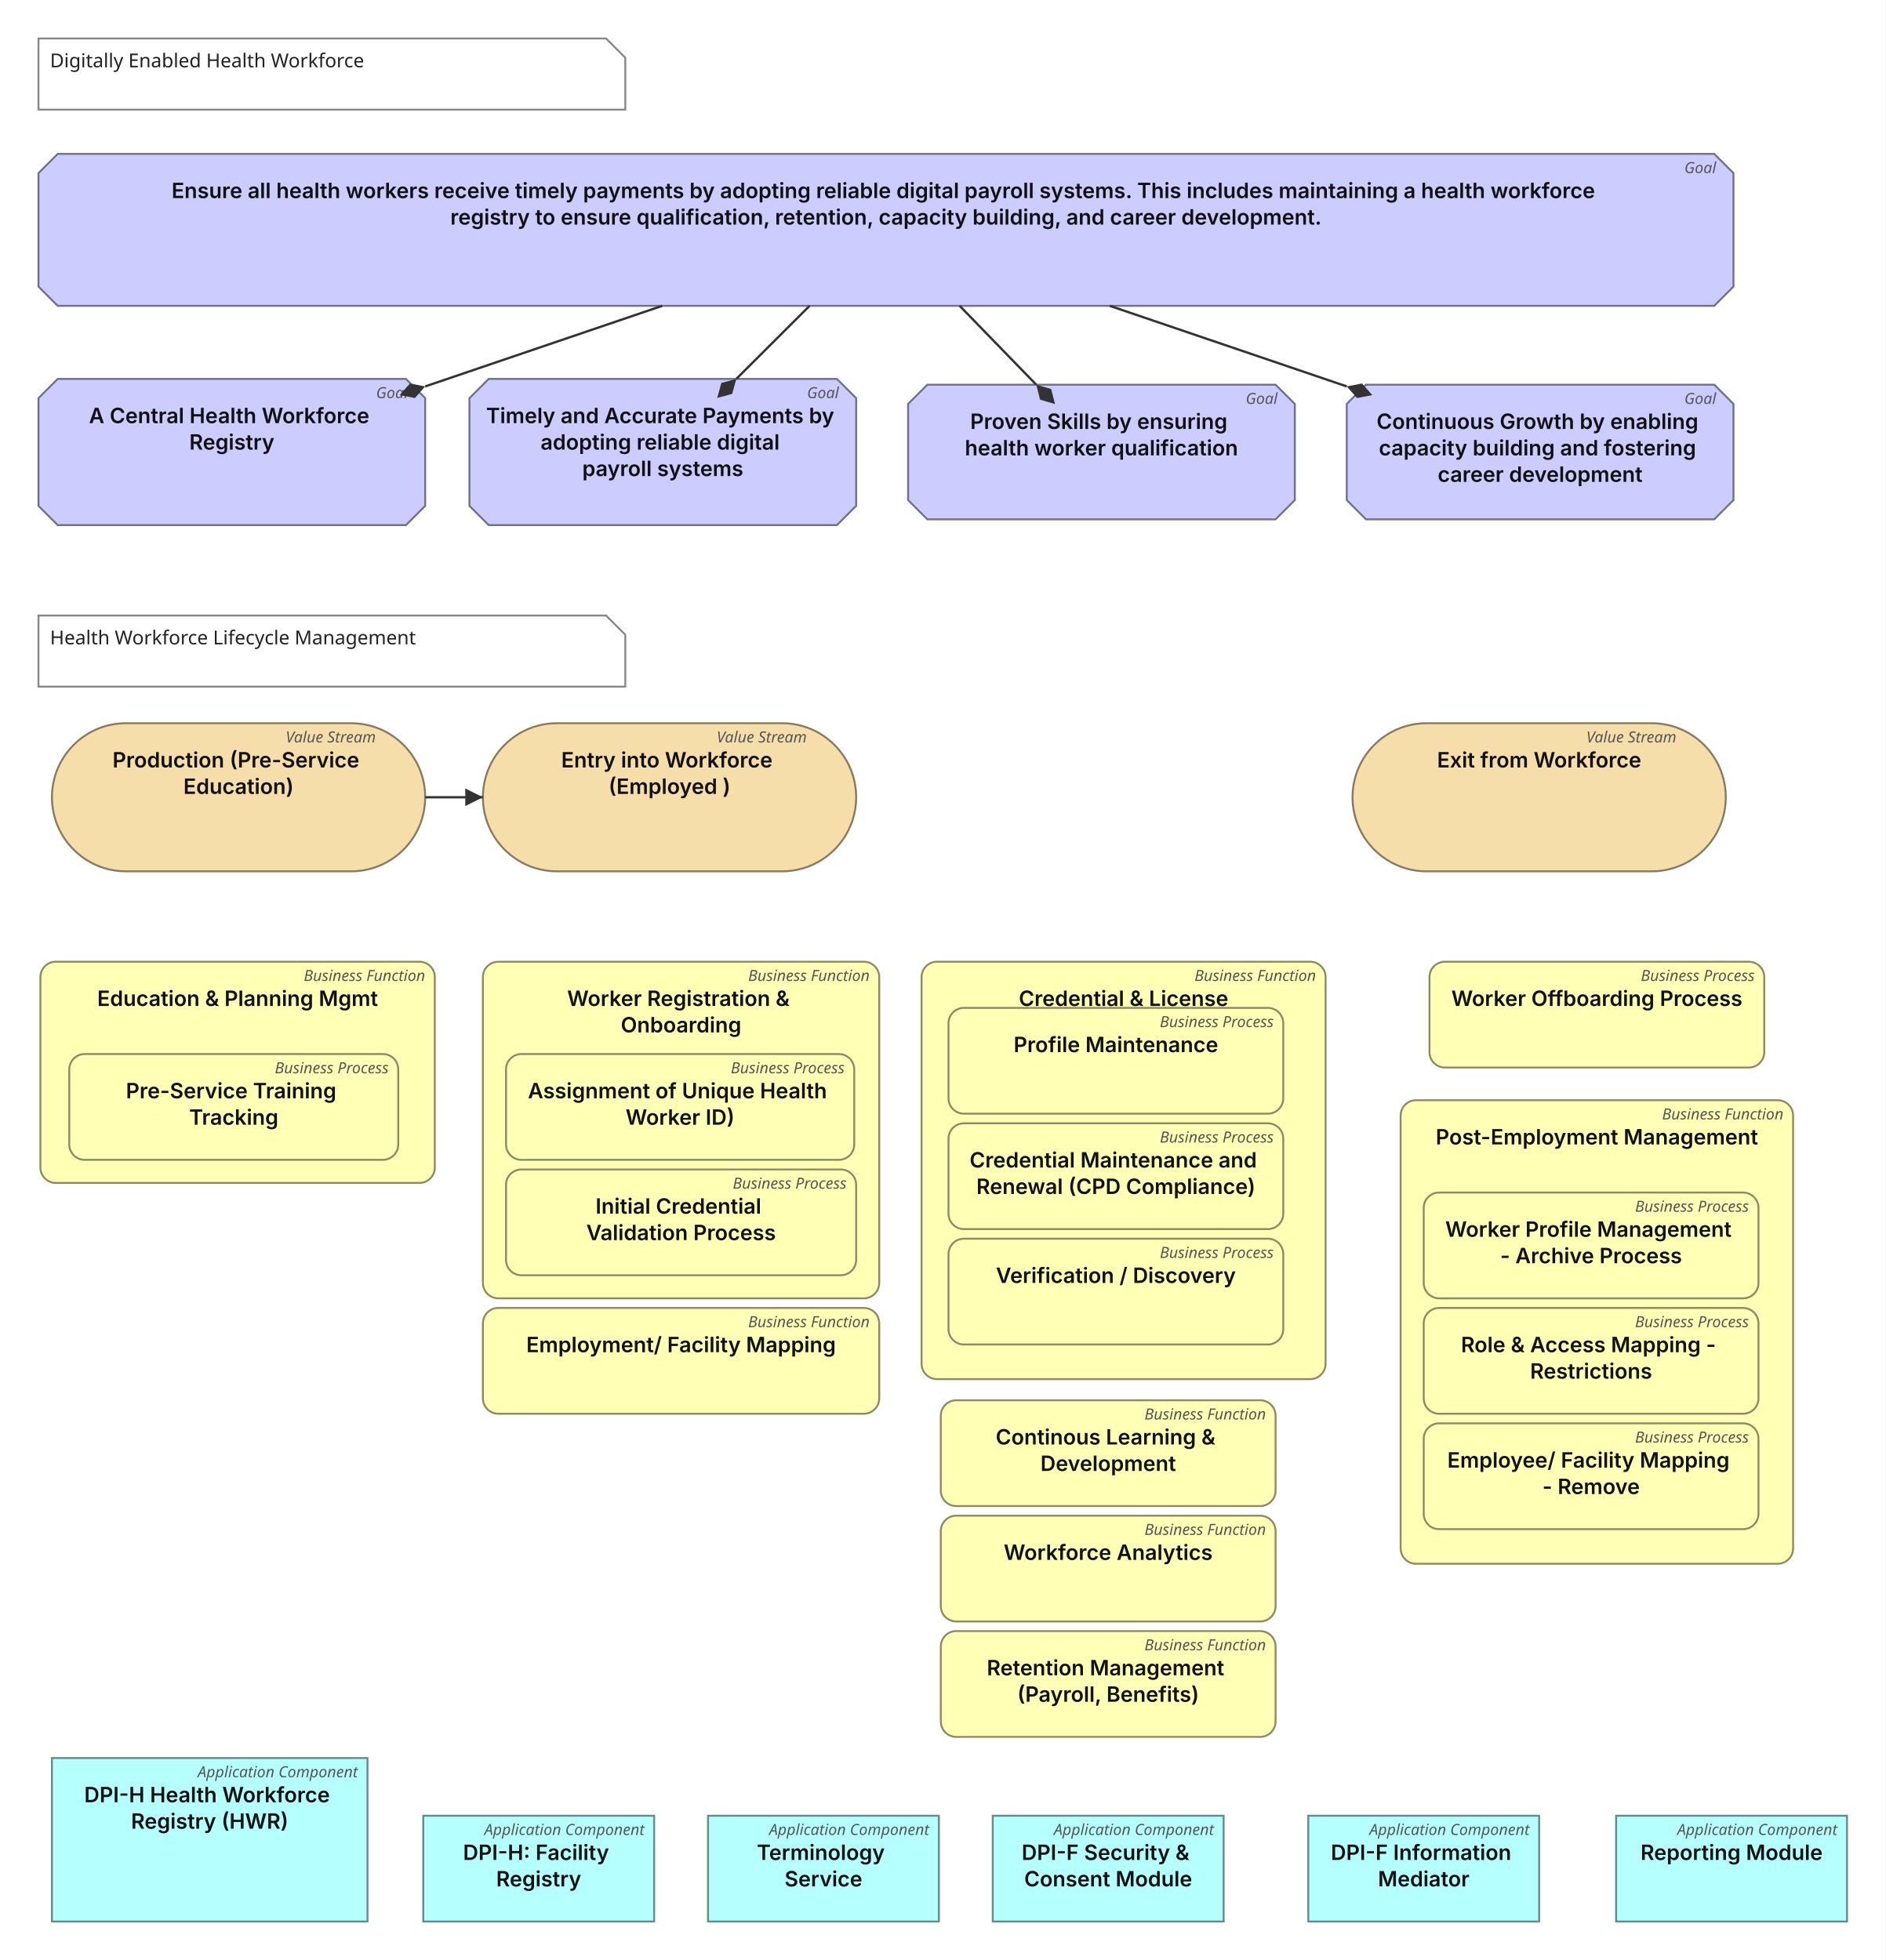
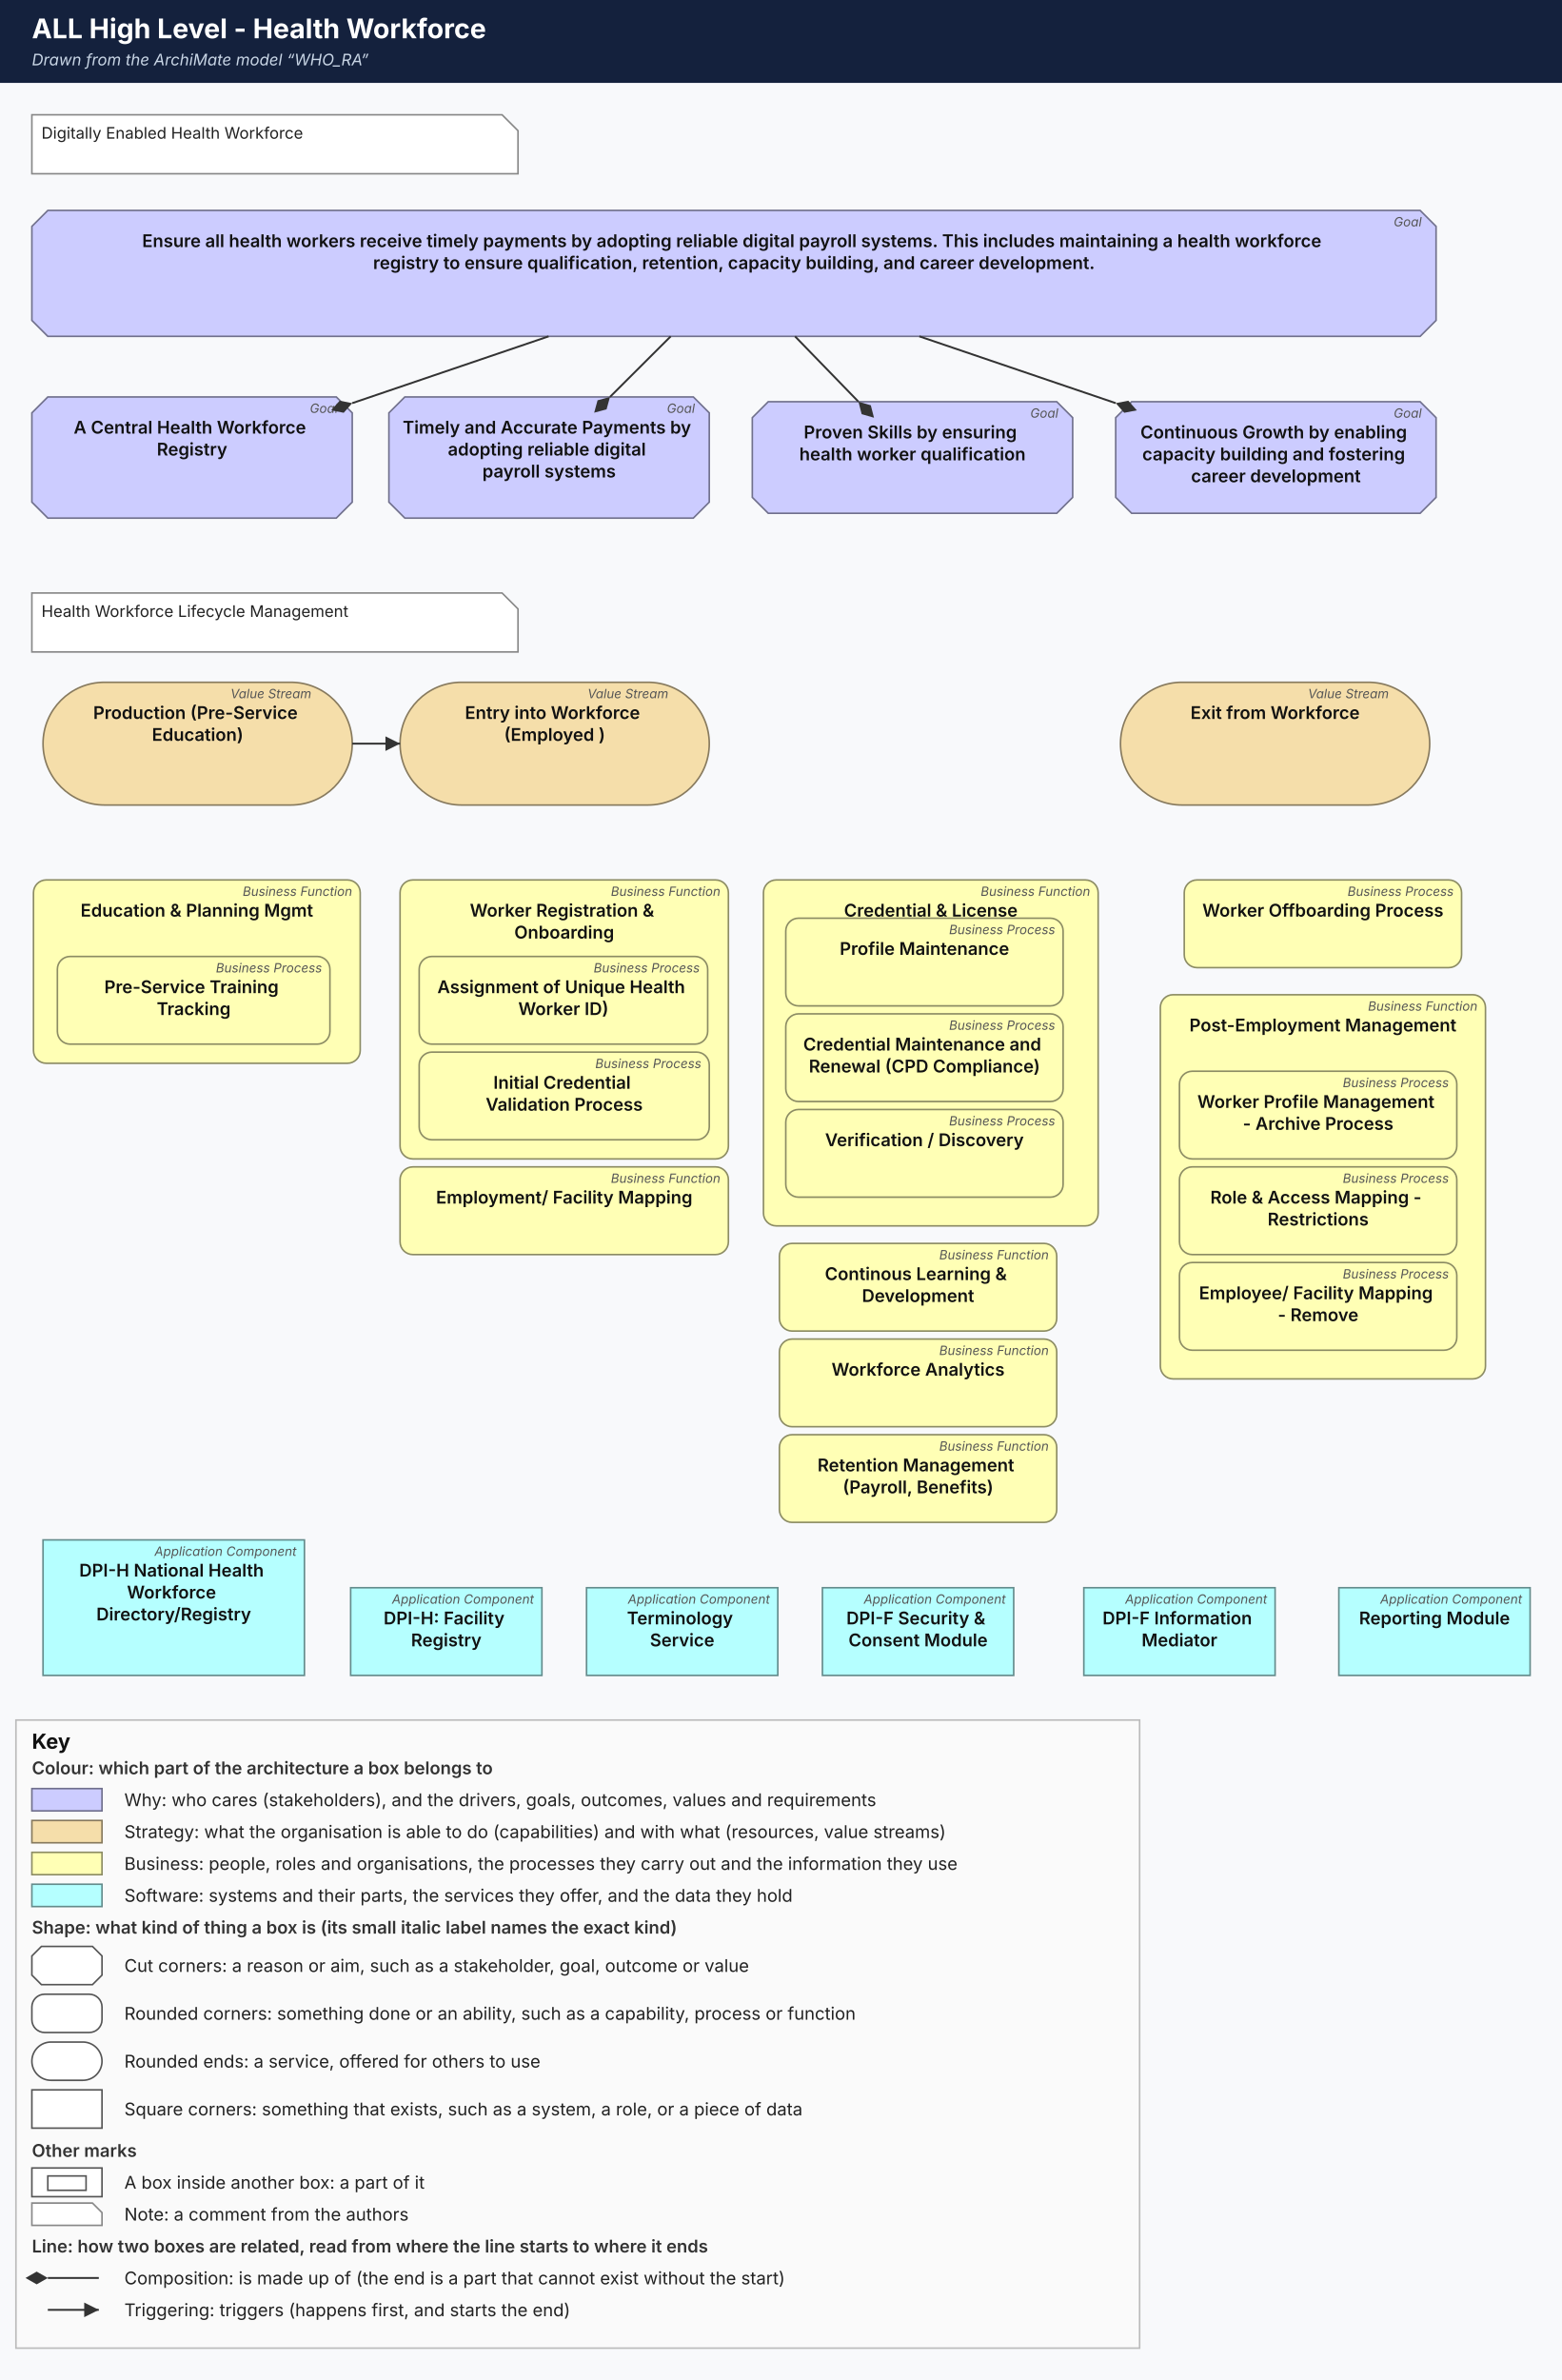
- <svg xmlns="http://www.w3.org/2000/svg" viewBox="160 40 980 1019" width="980" height="1019" role="img" aria-labelledby="av-title">
+ <svg xmlns="http://www.w3.org/2000/svg" viewBox="160 -12 980 1493" width="980" height="1493" role="img" aria-labelledby="av-title">
  <style>
- .av-name{font:600 11px system-ui,-apple-system,"Segoe UI",sans-serif;fill:#111}
- .av-type{font:italic 8px system-ui,sans-serif;fill:#555}
- .av-group{font:600 11px system-ui,sans-serif;fill:#333}
- .av-note{font:10px system-ui,sans-serif;fill:#222}
- .av-rel{font:9px system-ui,sans-serif;fill:#333;paint-order:stroke;stroke:#fff;stroke-width:3px}
+ .av-name{font:600 11px Inter, "Segoe UI", system-ui, -apple-system, Helvetica, Arial, sans-serif;fill:#111}
+ .av-type{font:italic 8px Inter, "Segoe UI", system-ui, -apple-system, Helvetica, Arial, sans-serif;fill:#555}
+ .av-group{font:600 11px Inter, "Segoe UI", system-ui, -apple-system, Helvetica, Arial, sans-serif;fill:#333}
+ .av-note{font:10px Inter, "Segoe UI", system-ui, -apple-system, Helvetica, Arial, sans-serif;fill:#222}
+ .av-key{font:11px Inter, "Segoe UI", system-ui, -apple-system, Helvetica, Arial, sans-serif;fill:#222}
+ .av-keyh{font:600 11px Inter, "Segoe UI", system-ui, -apple-system, Helvetica, Arial, sans-serif;fill:#333}
+ .av-keyt{font:700 13px Inter, "Segoe UI", system-ui, -apple-system, Helvetica, Arial, sans-serif;fill:#111}
+ .av-rel{font:9px Inter, "Segoe UI", system-ui, -apple-system, Helvetica, Arial, sans-serif;fill:#333;paint-order:stroke;stroke:#fff;stroke-width:3px}
a:hover rect,a:hover polygon,a:focus rect,a:focus polygon{stroke:#06c;stroke-width:2.5}
</style>
  <defs>
    <marker id="arrow-open" viewBox="0 0 12 12" refX="11" refY="6" markerWidth="11" markerHeight="11" orient="auto-start-reverse" markerUnits="userSpaceOnUse">
      <path d="M1 1 L11 6 L1 11" fill="none" stroke="#333" stroke-width="1.3" />
    </marker>
    <marker id="arrow-filled" viewBox="0 0 12 12" refX="11" refY="6" markerWidth="11" markerHeight="11" orient="auto-start-reverse" markerUnits="userSpaceOnUse">
      <path d="M1 1 L11 6 L1 11 Z" fill="#333" />
    </marker>
    <marker id="arrow-small" viewBox="0 0 10 10" refX="9" refY="5" markerWidth="8" markerHeight="8" orient="auto-start-reverse" markerUnits="userSpaceOnUse">
      <path d="M1 1 L9 5 L1 9" fill="none" stroke="#333" stroke-width="1.2" />
    </marker>
    <marker id="triangle-hollow" viewBox="0 0 14 14" refX="13" refY="7" markerWidth="13" markerHeight="13" orient="auto-start-reverse" markerUnits="userSpaceOnUse">
      <path d="M1 1 L13 7 L1 13 Z" fill="#fff" stroke="#333" stroke-width="1.2" />
    </marker>
    <marker id="diamond-filled" viewBox="0 0 16 10" refX="1" refY="5" markerWidth="16" markerHeight="10" orient="auto-start-reverse" markerUnits="userSpaceOnUse">
      <path d="M1 5 L8 1 L15 5 L8 9 Z" fill="#333" />
    </marker>
    <marker id="diamond-hollow" viewBox="0 0 16 10" refX="1" refY="5" markerWidth="16" markerHeight="10" orient="auto-start-reverse" markerUnits="userSpaceOnUse">
      <path d="M1 5 L8 1 L15 5 L8 9 Z" fill="#fff" stroke="#333" stroke-width="1.2" />
    </marker>
    <marker id="dot" viewBox="0 0 8 8" refX="4" refY="4" markerWidth="7" markerHeight="7" orient="auto" markerUnits="userSpaceOnUse">
      <circle cx="4" cy="4" r="3.2" fill="#333" />
    </marker>
    <pattern id="missing" width="8" height="8" patternUnits="userSpaceOnUse" patternTransform="rotate(45)">
      <rect width="8" height="8" fill="#fff" />
      <line x1="0" y1="0" x2="0" y2="8" stroke="#d33" stroke-width="2" />
    </pattern>
  </defs>
-   <rect x="160" y="40" width="980" height="1019" fill="#fff" />
-   <a href="../../../en/dpi-h-ra/archimate/0.2.0/elements/id-350840520ae44f658b6ad3b3762e382e/" target="_top">
+   <rect x="160" y="-12" width="980" height="1493" fill="#f8f9fb" />
+   <rect x="160" y="-12" width="980" height="52" fill="#14213d" />
+   <text x="180" y="12" style="font:700 17px Inter, &quot;Segoe UI&quot;, system-ui, -apple-system, Helvetica, Arial, sans-serif;fill:#fff">ALL High Level - Health Workforce</text>
+   <text x="180" y="29" style="font:italic 10px Inter, &quot;Segoe UI&quot;, system-ui, -apple-system, Helvetica, Arial, sans-serif;fill:#c9d6e6">Drawn from the ArchiMate model “WHO_RA”</text>
+   <a href="../../../en/dpi-h-ra/archimate/0.2.0/elements/dpi-h-national-health-workforce-directory-registry/" target="_top">
    <rect x="187" y="954" width="164" height="85" fill="#b5ffff" stroke="#648c8c" stroke-width="1" />
    <text class="av-type" x="346" y="964" text-anchor="end">Application Component</text>
    <text class="av-name" x="269" y="977" text-anchor="middle">
-       <tspan x="269" dy="0">DPI-H Health Workforce</tspan>
-       <tspan x="269" dy="13.75">Registry (HWR)</tspan>
-     </text>
-   </a>
-   <a href="../../../en/dpi-h-ra/archimate/0.2.0/elements/id-bbd18f65be45490fbbaf02346511ae5e/" target="_top">
+       <tspan x="269" dy="0">DPI-H National Health</tspan>
+       <tspan x="269" dy="13.75">Workforce</tspan>
+       <tspan x="269" dy="13.75">Directory/Registry</tspan>
+     </text>
+   </a>
+   <a href="../../../en/dpi-h-ra/archimate/0.2.0/elements/reporting-module/" target="_top">
    <rect x="1000" y="984" width="120" height="55" fill="#b5ffff" stroke="#648c8c" stroke-width="1" />
    <text class="av-type" x="1115" y="994" text-anchor="end">Application Component</text>
    <text class="av-name" x="1060" y="1007" text-anchor="middle">
      <tspan x="1060" dy="0">Reporting Module</tspan>
    </text>
  </a>
-   <a href="../../../en/dpi-h-ra/archimate/0.2.0/elements/id-d79aa0eec0584b0792b44bca408afeb6/" target="_top">
+   <a href="../../../en/dpi-h-ra/archimate/0.2.0/elements/dpi-f-security-consent-module/" target="_top">
    <rect x="676" y="984" width="120" height="55" fill="#b5ffff" stroke="#648c8c" stroke-width="1" />
    <text class="av-type" x="791" y="994" text-anchor="end">Application Component</text>
    <text class="av-name" x="736" y="1007" text-anchor="middle">
      <tspan x="736" dy="0">DPI-F Security &amp;</tspan>
      <tspan x="736" dy="13.75">Consent Module</tspan>
    </text>
  </a>
-   <a href="../../../en/dpi-h-ra/archimate/0.2.0/elements/id-3f41de2b51c24041b08243bf72b140d1/" target="_top">
+   <a href="../../../en/dpi-h-ra/archimate/0.2.0/elements/terminology-service/" target="_top">
    <rect x="528" y="984" width="120" height="55" fill="#b5ffff" stroke="#648c8c" stroke-width="1" />
    <text class="av-type" x="643" y="994" text-anchor="end">Application Component</text>
    <text class="av-name" x="588" y="1007" text-anchor="middle">
      <tspan x="588" dy="0">Terminology</tspan>
      <tspan x="588" dy="13.75">Service</tspan>
    </text>
  </a>
-   <a href="../../../en/dpi-h-ra/archimate/0.2.0/elements/id-0f846746da49424ca22381bd80bfc409/" target="_top">
+   <a href="../../../en/dpi-h-ra/archimate/0.2.0/elements/a-central-health-workforce-registry/" target="_top">
    <polygon points="190,237 371,237 381,247 381,303 371,313 190,313 180,303 180,247" fill="#ccccff" stroke="#70708c" stroke-width="1" />
    <text class="av-type" x="372" y="247" text-anchor="end">Goal</text>
    <text class="av-name" x="280.5" y="260" text-anchor="middle">
      <tspan x="280.5" dy="0">A Central Health Workforce</tspan>
      <tspan x="280.5" dy="13.75">Registry</tspan>
    </text>
  </a>
-   <a href="../../../en/dpi-h-ra/archimate/0.2.0/elements/id-16589e4ecfb241968c8e48c11b877a4d/" target="_top">
+   <a href="../../../en/dpi-h-ra/archimate/0.2.0/elements/timely-and-accurate-payments-by-adopting-reliable-digital/" target="_top">
    <polygon points="414,237 595,237 605,247 605,303 595,313 414,313 404,303 404,247" fill="#ccccff" stroke="#70708c" stroke-width="1" />
    <text class="av-type" x="596" y="247" text-anchor="end">Goal</text>
    <text class="av-name" x="504.5" y="260" text-anchor="middle">
      <tspan x="504.5" dy="0">Timely and Accurate Payments by</tspan>
      <tspan x="504.5" dy="13.75">adopting reliable digital</tspan>
      <tspan x="504.5" dy="13.75">payroll systems</tspan>
    </text>
  </a>
-   <a href="../../../en/dpi-h-ra/archimate/0.2.0/elements/id-94383546a9a8406e9098a19e0f9c68c9/" target="_top">
+   <a href="../../../en/dpi-h-ra/archimate/0.2.0/elements/proven-skills-by-ensuring-health-worker-qualification/" target="_top">
    <polygon points="642,240 823,240 833,250 833,300 823,310 642,310 632,300 632,250" fill="#ccccff" stroke="#70708c" stroke-width="1" />
    <text class="av-type" x="824" y="250" text-anchor="end">Goal</text>
    <text class="av-name" x="732.5" y="263" text-anchor="middle">
      <tspan x="732.5" dy="0">Proven Skills by ensuring</tspan>
      <tspan x="732.5" dy="13.75">health worker qualification</tspan>
    </text>
  </a>
-   <a href="../../../en/dpi-h-ra/archimate/0.2.0/elements/id-4f3ae03540a94b8db023816d08f961e7/" target="_top">
+   <a href="../../../en/dpi-h-ra/archimate/0.2.0/elements/continuous-growth-by-enabling-capacity-building-and/" target="_top">
    <polygon points="870,240 1051,240 1061,250 1061,300 1051,310 870,310 860,300 860,250" fill="#ccccff" stroke="#70708c" stroke-width="1" />
    <text class="av-type" x="1052" y="250" text-anchor="end">Goal</text>
    <text class="av-name" x="960.5" y="263" text-anchor="middle">
      <tspan x="960.5" dy="0">Continuous Growth by enabling</tspan>
      <tspan x="960.5" dy="13.75">capacity building and fostering</tspan>
      <tspan x="960.5" dy="13.75">career development</tspan>
    </text>
  </a>
-   <a href="../../../en/dpi-h-ra/archimate/0.2.0/elements/id-3f93004c75b54d8ca60caa93e40d0187/" target="_top">
+   <a href="../../../en/dpi-h-ra/archimate/0.2.0/elements/ensure-all-health-workers-receive-timely-payments-by/" target="_top">
    <polygon points="190,120 1051,120 1061,130 1061,189 1051,199 190,199 180,189 180,130" fill="#ccccff" stroke="#70708c" stroke-width="1" />
    <text class="av-type" x="1052" y="130" text-anchor="end">Goal</text>
    <text class="av-name" x="620.5" y="143" text-anchor="middle">
      <tspan x="620.5" dy="0">Ensure all health workers receive timely payments by adopting reliable digital payroll systems. This includes maintaining a health workforce</tspan>
      <tspan x="620.5" dy="13.75">registry to ensure qualification, retention, capacity building, and career development.</tspan>
    </text>
  </a>
  <g class="av-n">
    <polygon points="180,60 475,60 485,70 485,97 180,97" fill="#ffffff" stroke="#888" />
    <text class="av-note" x="186" y="75">
      <tspan x="186" dy="0">Digitally Enabled Health Workforce</tspan>
    </text>
  </g>
-   <a href="../../../en/dpi-h-ra/archimate/0.2.0/elements/id-61177493225a4447b0af20b9a7449080/" target="_top">
+   <a href="../../../en/dpi-h-ra/archimate/0.2.0/elements/production-pre-service-education/" target="_top">
    <rect x="187" y="416" width="194" height="77" rx="38.5" fill="#f5deaa" stroke="#877a5e" stroke-width="1" />
    <text class="av-type" x="355.333" y="426" text-anchor="end">Value Stream</text>
    <text class="av-name" x="284" y="439" text-anchor="middle">
      <tspan x="284" dy="0">Production (Pre-Service</tspan>
      <tspan x="284" dy="13.75">Education)</tspan>
    </text>
  </a>
  <g class="av-n">
    <polygon points="180,360 475,360 485,370 485,397 180,397" fill="#ffffff" stroke="#888" />
    <text class="av-note" x="186" y="375">
      <tspan x="186" dy="0">Health Workforce Lifecycle Management</tspan>
    </text>
  </g>
-   <a href="../../../en/dpi-h-ra/archimate/0.2.0/elements/id-112b41b7ff3c4ef183eb462800b27851/" target="_top">
+   <a href="../../../en/dpi-h-ra/archimate/0.2.0/elements/entry-into-workforce-employed/" target="_top">
    <rect x="411" y="416" width="194" height="77" rx="38.5" fill="#f5deaa" stroke="#877a5e" stroke-width="1" />
    <text class="av-type" x="579.333" y="426" text-anchor="end">Value Stream</text>
    <text class="av-name" x="508" y="439" text-anchor="middle">
      <tspan x="508" dy="0">Entry into Workforce</tspan>
      <tspan x="508" dy="13.75">(Employed )</tspan>
    </text>
  </a>
-   <a href="../../../en/dpi-h-ra/archimate/0.2.0/elements/id-48d920822350490d9aa428184e4b6a5a/" target="_top">
+   <a href="../../../en/dpi-h-ra/archimate/0.2.0/elements/exit-from-workforce/" target="_top">
    <rect x="863" y="416" width="194" height="77" rx="38.5" fill="#f5deaa" stroke="#877a5e" stroke-width="1" />
    <text class="av-type" x="1031.333" y="426" text-anchor="end">Value Stream</text>
    <text class="av-name" x="960" y="439" text-anchor="middle">
      <tspan x="960" dy="0">Exit from Workforce</tspan>
    </text>
  </a>
-   <a href="../../../en/dpi-h-ra/archimate/0.2.0/elements/id-90ebf2ae2fa54c68b05bbfd82cb30449/" target="_top">
+   <a href="../../../en/dpi-h-ra/archimate/0.2.0/elements/worker-offboarding-process/" target="_top">
    <rect x="903" y="540" width="174" height="55" rx="8" fill="#ffffb5" stroke="#8c8c64" stroke-width="1" />
    <text class="av-type" x="1072" y="550" text-anchor="end">Business Process</text>
    <text class="av-name" x="990" y="563" text-anchor="middle">
      <tspan x="990" dy="0">Worker Offboarding Process</tspan>
    </text>
  </a>
-   <a href="../../../en/dpi-h-ra/archimate/0.2.0/elements/id-6b3c0dad223441aeba6581b5461fe8a0/" target="_top">
+   <a href="../../../en/dpi-h-ra/archimate/0.2.0/elements/worker-registration-onboarding/" target="_top">
    <rect x="411" y="540" width="206" height="175" rx="8" fill="#ffffb5" stroke="#8c8c64" stroke-width="1" />
    <text class="av-type" x="612" y="550" text-anchor="end">Business Function</text>
    <text class="av-name" x="514" y="563" text-anchor="middle">
      <tspan x="514" dy="0">Worker Registration &amp;</tspan>
      <tspan x="514" dy="13.75">Onboarding</tspan>
    </text>
  </a>
-   <a href="../../../en/dpi-h-ra/archimate/0.2.0/elements/id-dcb4ea610e32444899cc9aa0697c7ce9/" target="_top">
+   <a href="../../../en/dpi-h-ra/archimate/0.2.0/elements/assignment-of-unique-health-worker-id/" target="_top">
    <rect x="423" y="588" width="181" height="55" rx="8" fill="#ffffb5" stroke="#8c8c64" stroke-width="1" />
    <text class="av-type" x="599" y="598" text-anchor="end">Business Process</text>
    <text class="av-name" x="513.5" y="611" text-anchor="middle">
      <tspan x="513.5" dy="0">Assignment of Unique Health</tspan>
      <tspan x="513.5" dy="13.75">Worker ID)</tspan>
    </text>
  </a>
-   <a href="../../../en/dpi-h-ra/archimate/0.2.0/elements/id-2868bc1e2b9f406eb2579faea7cb3c9a/" target="_top">
+   <a href="../../../en/dpi-h-ra/archimate/0.2.0/elements/initial-credential-validation-process/" target="_top">
    <rect x="423" y="648" width="182" height="55" rx="8" fill="#ffffb5" stroke="#8c8c64" stroke-width="1" />
    <text class="av-type" x="600" y="658" text-anchor="end">Business Process</text>
    <text class="av-name" x="514" y="671" text-anchor="middle">
      <tspan x="514" dy="0">Initial Credential</tspan>
      <tspan x="514" dy="13.75">Validation Process</tspan>
    </text>
  </a>
-   <a href="../../../en/dpi-h-ra/archimate/0.2.0/elements/id-30440ab5646f46c9bc8cd4447152be26/" target="_top">
+   <a href="../../../en/dpi-h-ra/archimate/0.2.0/elements/employment-facility-mapping/" target="_top">
    <rect x="411" y="720" width="206" height="55" rx="8" fill="#ffffb5" stroke="#8c8c64" stroke-width="1" />
    <text class="av-type" x="612" y="730" text-anchor="end">Business Function</text>
    <text class="av-name" x="514" y="743" text-anchor="middle">
      <tspan x="514" dy="0">Employment/ Facility Mapping</tspan>
    </text>
  </a>
-   <a href="../../../en/dpi-h-ra/archimate/0.2.0/elements/id-73bbe19c1f174510ae0f35712c2524e1/" target="_top">
+   <a href="../../../en/dpi-h-ra/archimate/0.2.0/elements/continous-learning-development/" target="_top">
    <rect x="649" y="768" width="174" height="55" rx="8" fill="#ffffb5" stroke="#8c8c64" stroke-width="1" />
    <text class="av-type" x="818" y="778" text-anchor="end">Business Function</text>
    <text class="av-name" x="736" y="791" text-anchor="middle">
      <tspan x="736" dy="0">Continous Learning &amp;</tspan>
      <tspan x="736" dy="13.75">Development</tspan>
    </text>
  </a>
-   <a href="../../../en/dpi-h-ra/archimate/0.2.0/elements/id-e36012bae13d43879d3ca92a4e403f8d/" target="_top">
+   <a href="../../../en/dpi-h-ra/archimate/0.2.0/elements/workforce-analytics/" target="_top">
    <rect x="649" y="828" width="174" height="55" rx="8" fill="#ffffb5" stroke="#8c8c64" stroke-width="1" />
    <text class="av-type" x="818" y="838" text-anchor="end">Business Function</text>
    <text class="av-name" x="736" y="851" text-anchor="middle">
      <tspan x="736" dy="0">Workforce Analytics</tspan>
    </text>
  </a>
-   <a href="../../../en/dpi-h-ra/archimate/0.2.0/elements/id-a47752af90b9418e8832f41d54ec8e63/" target="_top">
+   <a href="../../../en/dpi-h-ra/archimate/0.2.0/elements/retention-management-payroll-benefits/" target="_top">
    <rect x="649" y="888" width="174" height="55" rx="8" fill="#ffffb5" stroke="#8c8c64" stroke-width="1" />
    <text class="av-type" x="818" y="898" text-anchor="end">Business Function</text>
    <text class="av-name" x="736" y="911" text-anchor="middle">
      <tspan x="736" dy="0">Retention Management</tspan>
      <tspan x="736" dy="13.75">(Payroll, Benefits)</tspan>
    </text>
  </a>
-   <a href="../../../en/dpi-h-ra/archimate/0.2.0/elements/id-8581bbf2fa4349b8a6a92aa98998d95c/" target="_top">
+   <a href="../../../en/dpi-h-ra/archimate/0.2.0/elements/education-planning-mgmt/" target="_top">
    <rect x="181" y="540" width="205" height="115" rx="8" fill="#ffffb5" stroke="#8c8c64" stroke-width="1" />
    <text class="av-type" x="381" y="550" text-anchor="end">Business Function</text>
    <text class="av-name" x="283.5" y="563" text-anchor="middle">
      <tspan x="283.5" dy="0">Education &amp; Planning Mgmt</tspan>
    </text>
  </a>
-   <a href="../../../en/dpi-h-ra/archimate/0.2.0/elements/id-dc8c276efa514665b417b5cf10f8f0fc/" target="_top">
+   <a href="../../../en/dpi-h-ra/archimate/0.2.0/elements/pre-service-training-tracking/" target="_top">
    <rect x="196" y="588" width="171" height="55" rx="8" fill="#ffffb5" stroke="#8c8c64" stroke-width="1" />
    <text class="av-type" x="362" y="598" text-anchor="end">Business Process</text>
    <text class="av-name" x="281.5" y="611" text-anchor="middle">
      <tspan x="281.5" dy="0">Pre-Service Training</tspan>
      <tspan x="281.5" dy="13.75">Tracking</tspan>
    </text>
  </a>
-   <a href="../../../en/dpi-h-ra/archimate/0.2.0/elements/id-3bc59974bc1e4e5d8e795cdc1606587e/" target="_top">
+   <a href="../../../en/dpi-h-ra/archimate/0.2.0/elements/credential-license/" target="_top">
    <rect x="639" y="540" width="210" height="217" rx="8" fill="#ffffb5" stroke="#8c8c64" stroke-width="1" />
    <text class="av-type" x="844" y="550" text-anchor="end">Business Function</text>
    <text class="av-name" x="744" y="563" text-anchor="middle">
      <tspan x="744" dy="0">Credential &amp; License</tspan>
    </text>
  </a>
-   <a href="../../../en/dpi-h-ra/archimate/0.2.0/elements/id-03fcb253bd454972945110f3e59641a2/" target="_top">
+   <a href="../../../en/dpi-h-ra/archimate/0.2.0/elements/profile-maintenance/" target="_top">
    <rect x="653" y="564" width="174" height="55" rx="8" fill="#ffffb5" stroke="#8c8c64" stroke-width="1" />
    <text class="av-type" x="822" y="574" text-anchor="end">Business Process</text>
    <text class="av-name" x="740" y="587" text-anchor="middle">
      <tspan x="740" dy="0">Profile Maintenance</tspan>
    </text>
  </a>
-   <a href="../../../en/dpi-h-ra/archimate/0.2.0/elements/id-60fef4bb58954bcba6ff516b47ccdbc3/" target="_top">
+   <a href="../../../en/dpi-h-ra/archimate/0.2.0/elements/credential-maintenance-and-renewal-cpd-compliance/" target="_top">
    <rect x="653" y="624" width="174" height="55" rx="8" fill="#ffffb5" stroke="#8c8c64" stroke-width="1" />
    <text class="av-type" x="822" y="634" text-anchor="end">Business Process</text>
    <text class="av-name" x="740" y="647" text-anchor="middle">
      <tspan x="740" dy="0">Credential Maintenance and</tspan>
      <tspan x="740" dy="13.75">Renewal (CPD Compliance)</tspan>
    </text>
  </a>
-   <a href="../../../en/dpi-h-ra/archimate/0.2.0/elements/id-2fbb2f44d4344a6ba7f1098e2407f58c/" target="_top">
+   <a href="../../../en/dpi-h-ra/archimate/0.2.0/elements/verification-discovery/" target="_top">
    <rect x="653" y="684" width="174" height="55" rx="8" fill="#ffffb5" stroke="#8c8c64" stroke-width="1" />
    <text class="av-type" x="822" y="694" text-anchor="end">Business Process</text>
    <text class="av-name" x="740" y="707" text-anchor="middle">
      <tspan x="740" dy="0">Verification / Discovery</tspan>
    </text>
  </a>
-   <a href="../../../en/dpi-h-ra/archimate/0.2.0/elements/id-b461607204444e7b91e2a4129bd82686/" target="_top">
+   <a href="../../../en/dpi-h-ra/archimate/0.2.0/elements/post-employment-management/" target="_top">
    <rect x="888" y="612" width="204" height="241" rx="8" fill="#ffffb5" stroke="#8c8c64" stroke-width="1" />
    <text class="av-type" x="1087" y="622" text-anchor="end">Business Function</text>
    <text class="av-name" x="990" y="635" text-anchor="middle">
      <tspan x="990" dy="0">Post-Employment Management</tspan>
    </text>
  </a>
-   <a href="../../../en/dpi-h-ra/archimate/0.2.0/elements/id-958457b8b8214208bb18456c72512659/" target="_top">
+   <a href="../../../en/dpi-h-ra/archimate/0.2.0/elements/worker-profile-management-archive-process/" target="_top">
    <rect x="900" y="660" width="174" height="55" rx="8" fill="#ffffb5" stroke="#8c8c64" stroke-width="1" />
    <text class="av-type" x="1069" y="670" text-anchor="end">Business Process</text>
    <text class="av-name" x="987" y="683" text-anchor="middle">
      <tspan x="987" dy="0">Worker Profile Management</tspan>
      <tspan x="987" dy="13.75">- Archive Process</tspan>
    </text>
  </a>
-   <a href="../../../en/dpi-h-ra/archimate/0.2.0/elements/id-b269d1deb53849fb9865af2164f54af5/" target="_top">
+   <a href="../../../en/dpi-h-ra/archimate/0.2.0/elements/role-access-mapping-restrictions/" target="_top">
    <rect x="900" y="720" width="174" height="55" rx="8" fill="#ffffb5" stroke="#8c8c64" stroke-width="1" />
    <text class="av-type" x="1069" y="730" text-anchor="end">Business Process</text>
    <text class="av-name" x="987" y="743" text-anchor="middle">
      <tspan x="987" dy="0">Role &amp; Access Mapping -</tspan>
      <tspan x="987" dy="13.75">Restrictions</tspan>
    </text>
  </a>
-   <a href="../../../en/dpi-h-ra/archimate/0.2.0/elements/id-5b2f11a4145a4dccb855c79f59178d9e/" target="_top">
+   <a href="../../../en/dpi-h-ra/archimate/0.2.0/elements/employee-facility-mapping-remove/" target="_top">
    <rect x="900" y="780" width="174" height="55" rx="8" fill="#ffffb5" stroke="#8c8c64" stroke-width="1" />
    <text class="av-type" x="1069" y="790" text-anchor="end">Business Process</text>
    <text class="av-name" x="987" y="803" text-anchor="middle">
      <tspan x="987" dy="0">Employee/ Facility Mapping</tspan>
      <tspan x="987" dy="13.75">- Remove</tspan>
    </text>
  </a>
-   <a href="../../../en/dpi-h-ra/archimate/0.2.0/elements/id-4e0767822dcf46409554156a133fbc67/" target="_top">
+   <a href="../../../en/dpi-h-ra/archimate/0.2.0/elements/dpi-h-facility-registry/" target="_top">
    <rect x="380" y="984" width="120" height="55" fill="#b5ffff" stroke="#648c8c" stroke-width="1" />
    <text class="av-type" x="495" y="994" text-anchor="end">Application Component</text>
    <text class="av-name" x="440" y="1007" text-anchor="middle">
      <tspan x="440" dy="0">DPI-H: Facility</tspan>
      <tspan x="440" dy="13.75">Registry</tspan>
    </text>
  </a>
-   <a href="../../../en/dpi-h-ra/archimate/0.2.0/elements/id-3c5d846710034c4595e206e748d65e36/" target="_top">
+   <a href="../../../en/dpi-h-ra/archimate/0.2.0/elements/dpi-f-information-mediator/" target="_top">
    <rect x="840" y="984" width="120" height="55" fill="#b5ffff" stroke="#648c8c" stroke-width="1" />
    <text class="av-type" x="955" y="994" text-anchor="end">Application Component</text>
    <text class="av-name" x="900" y="1007" text-anchor="middle">
      <tspan x="900" dy="0">DPI-F Information</tspan>
      <tspan x="900" dy="13.75">Mediator</tspan>
    </text>
  </a>
  <a href="../../../en/dpi-h-ra/archimate/0.2.0/relationships/id-6dba9e5cf5ac4e53b6df9ed8cef0b10f/" target="_top">
    <path d="M381 240.9 L504.2 199" fill="none" stroke="#333" stroke-width="1.2" marker-start="url(#diamond-filled)" />
    <path d="M381 240.9 L504.2 199" fill="none" stroke="transparent" stroke-width="8" />
  </a>
  <a href="../../../en/dpi-h-ra/archimate/0.2.0/relationships/id-4e0f6561af074c7c85c8cb61efd82bd8/" target="_top">
    <path d="M542.7 237 L580.8 199" fill="none" stroke="#333" stroke-width="1.2" marker-start="url(#diamond-filled)" />
    <path d="M542.7 237 L580.8 199" fill="none" stroke="transparent" stroke-width="8" />
  </a>
  <a href="../../../en/dpi-h-ra/archimate/0.2.0/relationships/id-11628f1f158b4ad998f5aeb4e3c63dbd/" target="_top">
    <path d="M698.6 240 L658.8 199" fill="none" stroke="#333" stroke-width="1.2" marker-start="url(#diamond-filled)" />
    <path d="M698.6 240 L658.8 199" fill="none" stroke="transparent" stroke-width="8" />
  </a>
  <a href="../../../en/dpi-h-ra/archimate/0.2.0/relationships/id-7c5d5423ae6e41c388071c2da93d5fe9/" target="_top">
    <path d="M860 240.9 L736.8 199" fill="none" stroke="#333" stroke-width="1.2" marker-start="url(#diamond-filled)" />
    <path d="M860 240.9 L736.8 199" fill="none" stroke="transparent" stroke-width="8" />
  </a>
  <a href="../../../en/dpi-h-ra/archimate/0.2.0/relationships/id-1bc78979123446cb8f4f50186c2492e6/" target="_top">
    <path d="M381 454.5 L411 454.5" fill="none" stroke="#333" stroke-width="1.2" marker-end="url(#arrow-filled)" />
    <path d="M381 454.5 L411 454.5" fill="none" stroke="transparent" stroke-width="8" />
  </a>
+   <g class="av-legend">
+     <rect x="170" y="1067" width="705" height="394" fill="#fafafa" stroke="#bbb" />
+     <text class="av-keyt" x="180" y="1085">Key</text>
+     <text class="av-keyh" x="180" y="1101">Colour: which part of the architecture a box belongs to</text>
+     <rect x="180" y="1110" width="44" height="14" fill="#ccccff" stroke="#70708c" />
+     <text class="av-key" x="238" y="1121">Why: who cares (stakeholders), and the drivers, goals, outcomes, values and requirements</text>
+     <rect x="180" y="1130" width="44" height="14" fill="#f5deaa" stroke="#877a5e" />
+     <text class="av-key" x="238" y="1141">Strategy: what the organisation is able to do (capabilities) and with what (resources, value streams)</text>
+     <rect x="180" y="1150" width="44" height="14" fill="#ffffb5" stroke="#8c8c64" />
+     <text class="av-key" x="238" y="1161">Business: people, roles and organisations, the processes they carry out and the information they use</text>
+     <rect x="180" y="1170" width="44" height="14" fill="#b5ffff" stroke="#648c8c" />
+     <text class="av-key" x="238" y="1181">Software: systems and their parts, the services they offer, and the data they hold</text>
+     <text class="av-keyh" x="180" y="1201">Shape: what kind of thing a box is (its small italic label names the exact kind)</text>
+     <polygon points="186,1209 218,1209 224,1215 224,1227 218,1233 186,1233 180,1227 180,1215" fill="#fff" stroke="#555" />
+     <text class="av-key" x="238" y="1225">Cut corners: a reason or aim, such as a stakeholder, goal, outcome or value</text>
+     <rect x="180" y="1239" width="44" height="24" rx="8" fill="#fff" stroke="#555" />
+     <text class="av-key" x="238" y="1255">Rounded corners: something done or an ability, such as a capability, process or function</text>
+     <rect x="180" y="1269" width="44" height="24" rx="12" fill="#fff" stroke="#555" />
+     <text class="av-key" x="238" y="1285">Rounded ends: a service, offered for others to use</text>
+     <rect x="180" y="1299" width="44" height="24" fill="#fff" stroke="#555" />
+     <text class="av-key" x="238" y="1315">Square corners: something that exists, such as a system, a role, or a piece of data</text>
+     <text class="av-keyh" x="180" y="1341">Other marks</text>
+     <rect x="180" y="1348" width="44" height="18" fill="#fff" stroke="#555" />
+     <rect x="190" y="1353" width="24" height="9" fill="#fff" stroke="#555" />
+     <text class="av-key" x="238" y="1361">A box inside another box: a part of it</text>
+     <polygon points="180,1370 218,1370 224,1376 224,1384 180,1384" fill="#fff" stroke="#888" />
+     <text class="av-key" x="238" y="1381">Note: a comment from the authors</text>
+     <text class="av-keyh" x="180" y="1401">Line: how two boxes are related, read from where the line starts to where it ends</text>
+     <path d="M190 1417 L222 1417" fill="none" stroke="#333" stroke-width="1.2" marker-start="url(#diamond-filled)" />
+     <text class="av-key" x="238" y="1421">Composition: is made up of (the end is a part that cannot exist without the start)</text>
+     <path d="M190 1437 L222 1437" fill="none" stroke="#333" stroke-width="1.2" marker-end="url(#arrow-filled)" />
+     <text class="av-key" x="238" y="1441">Triggering: triggers (happens first, and starts the end)</text>
+   </g>
</svg>
